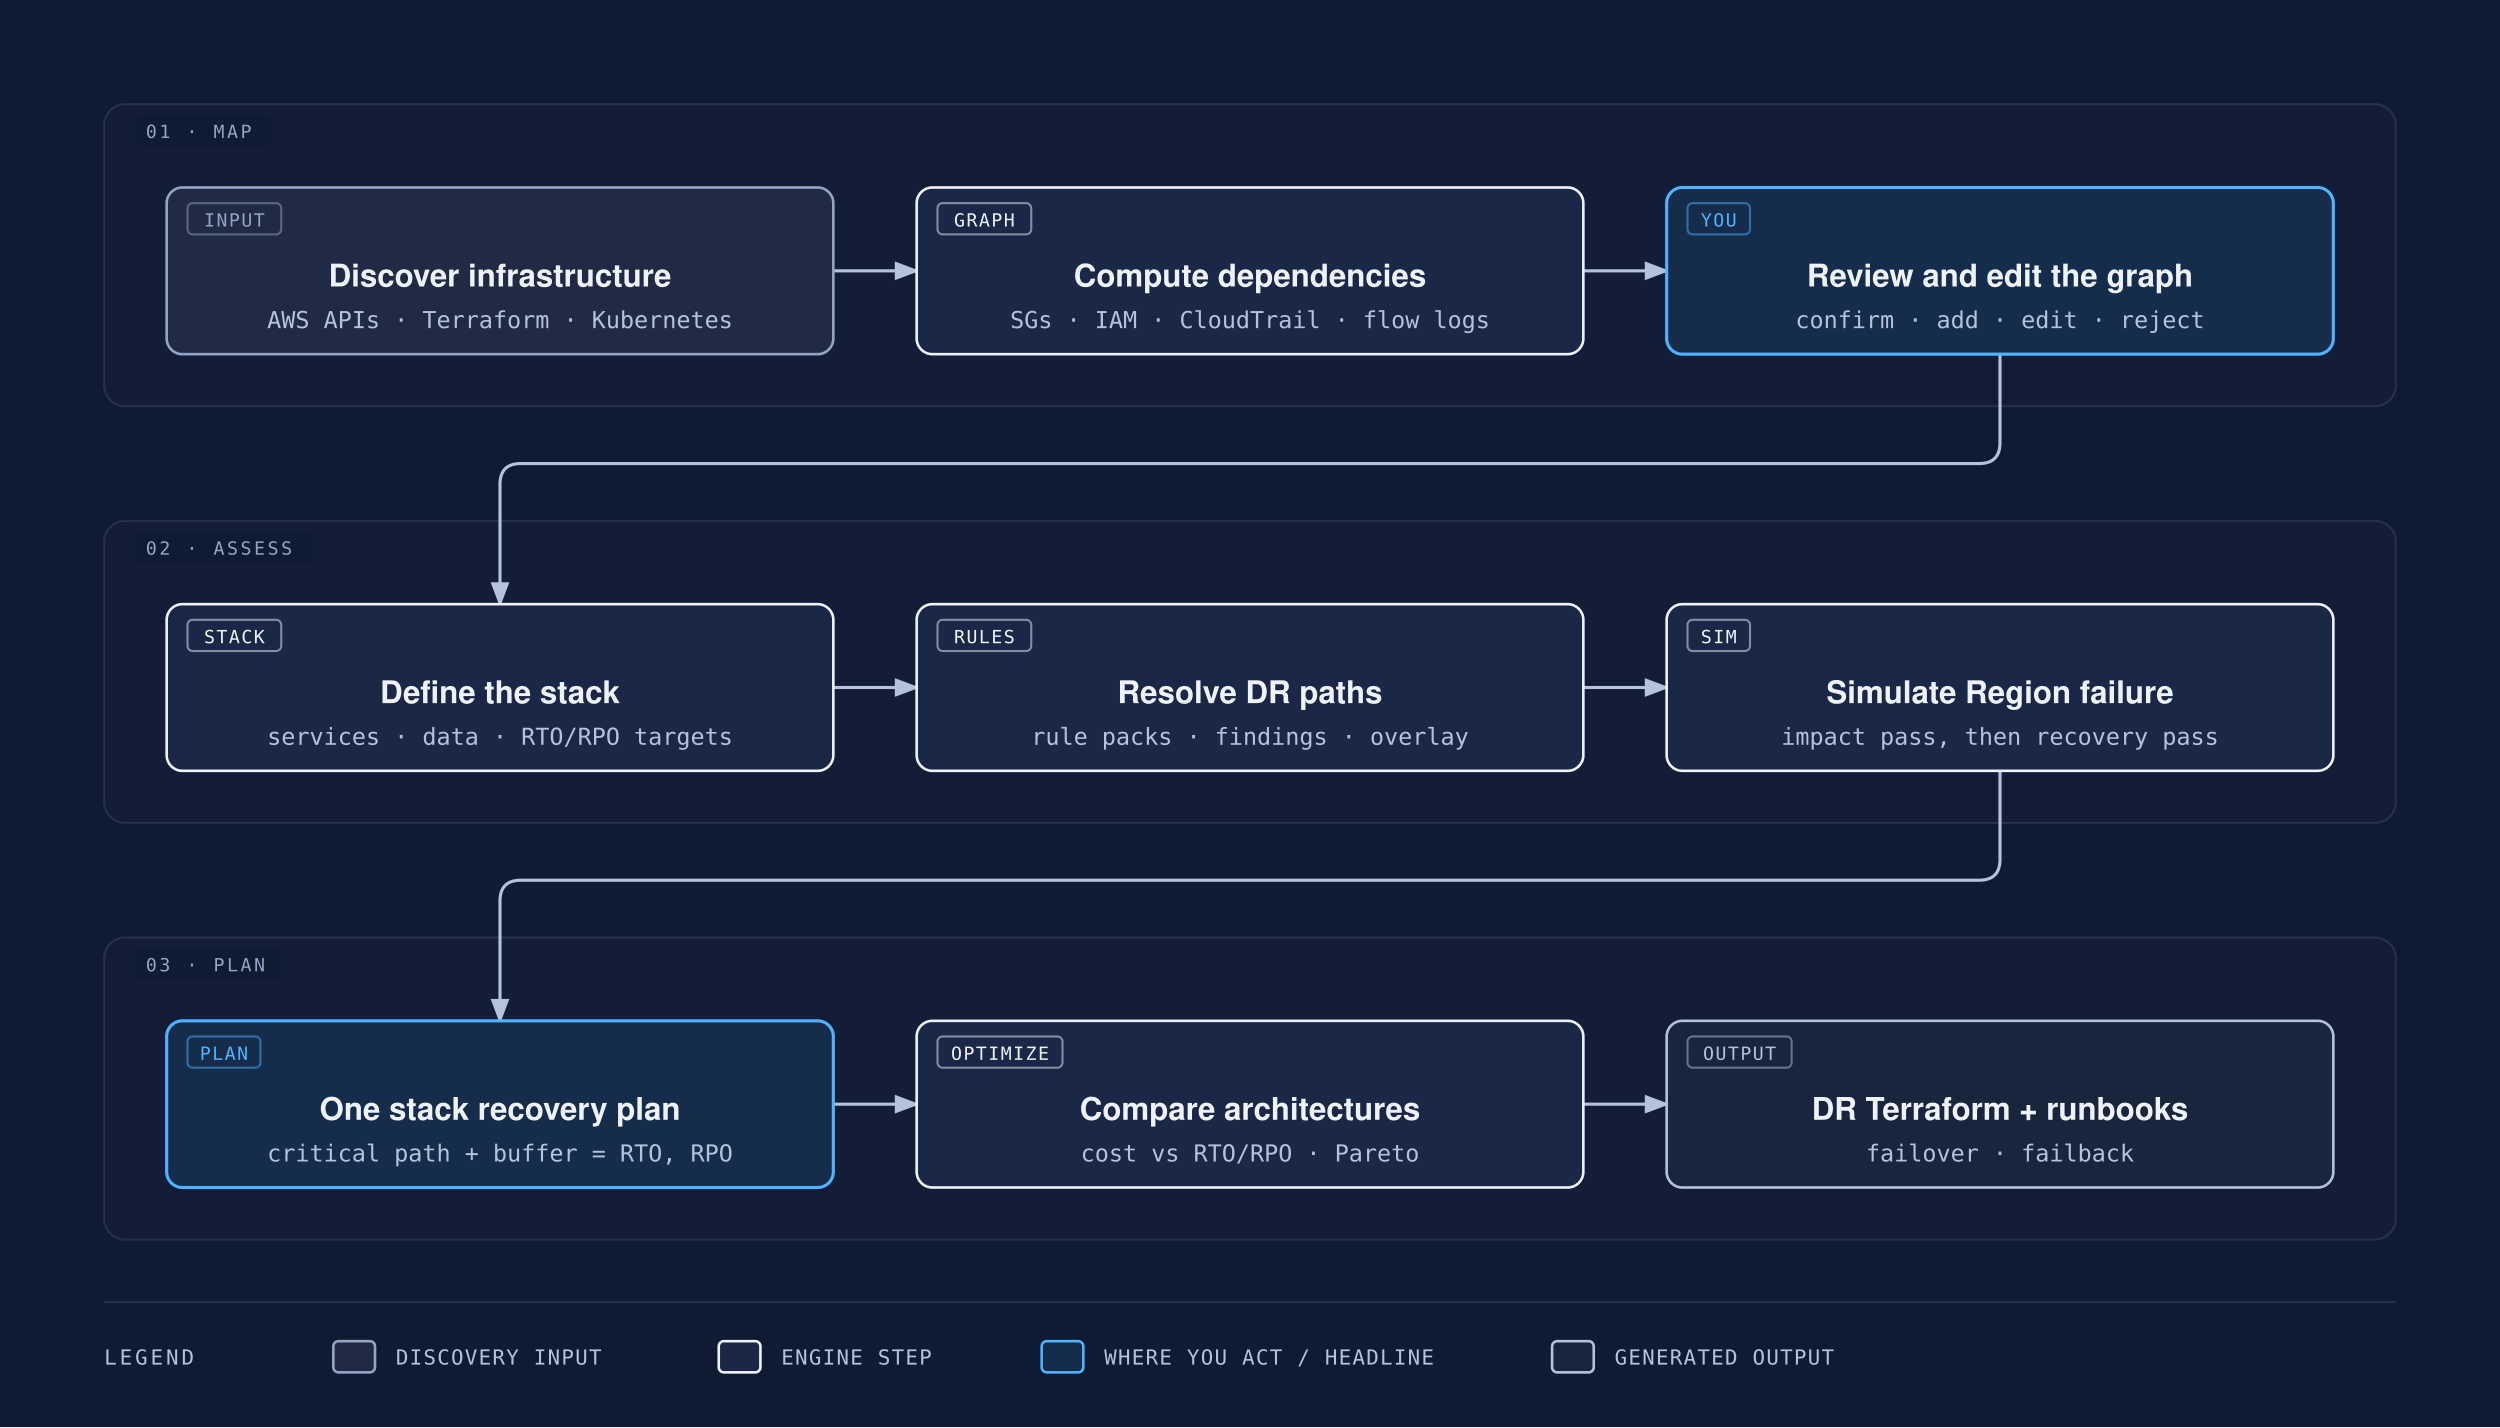
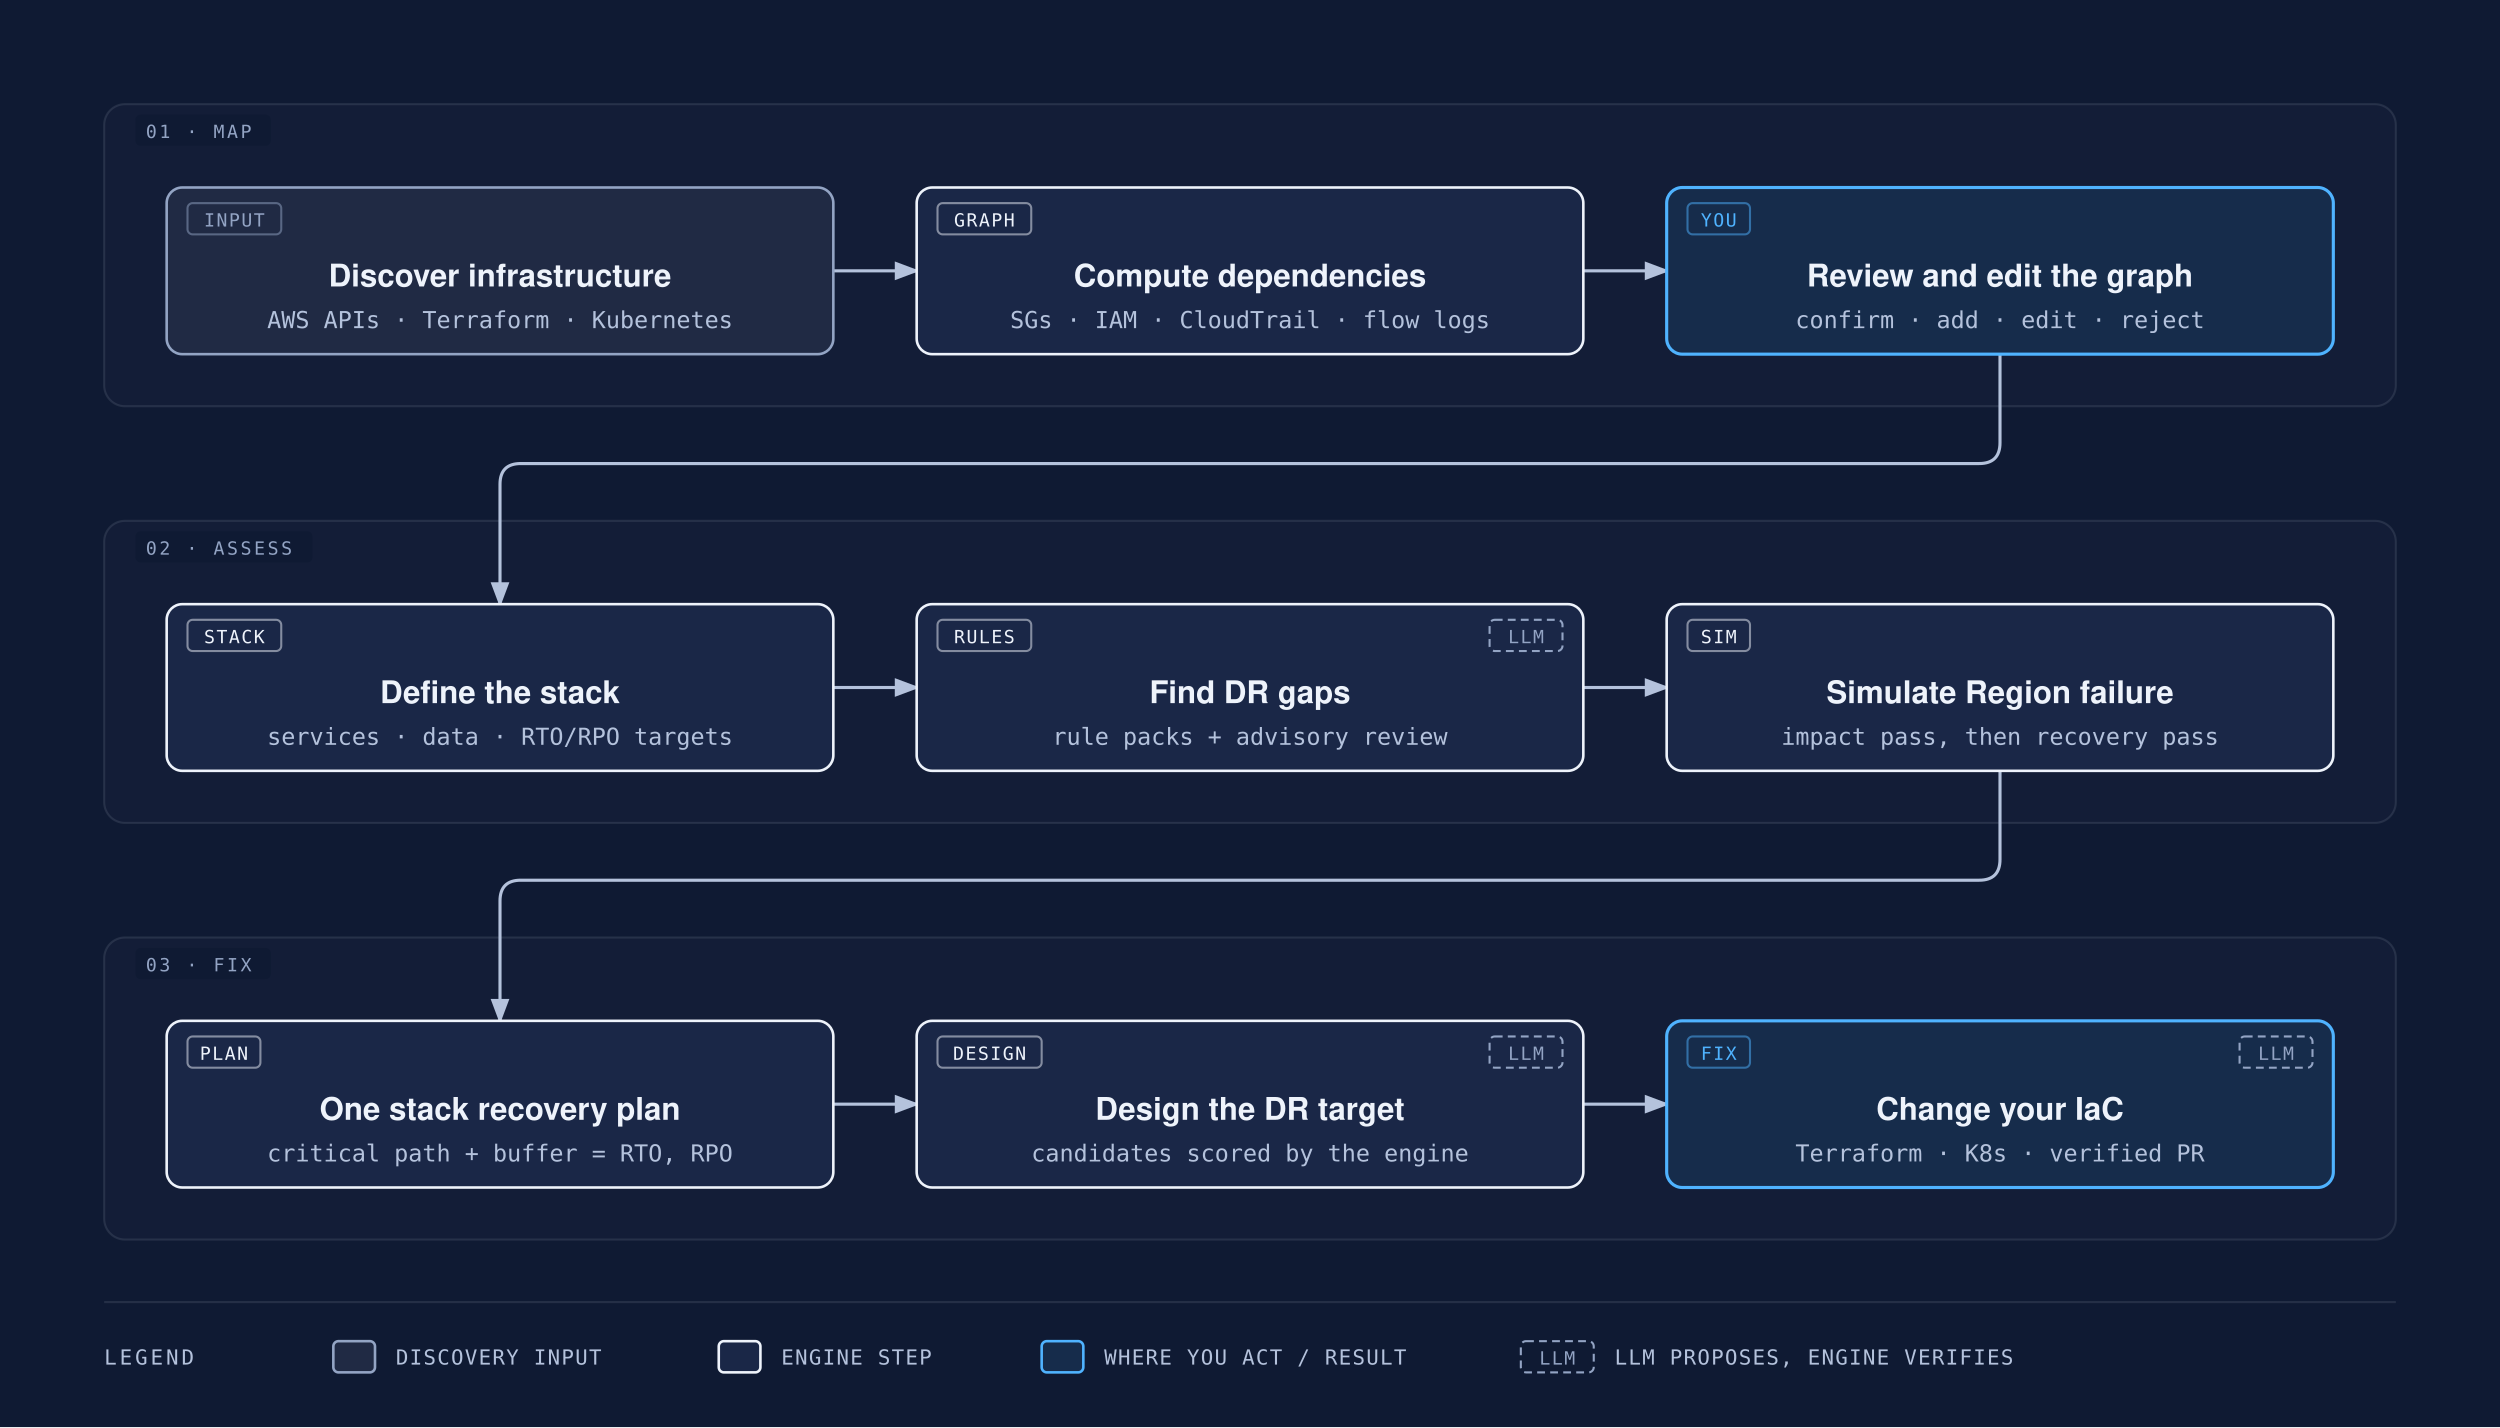
<svg xmlns="http://www.w3.org/2000/svg" viewBox="0 0 960 548" role="img" aria-labelledby="how-it-works-dark-title how-it-works-dark-desc" id="how-it-works-dark-root">
  <defs>
    <style>#how-it-works-dark-root { font-family: 'Geist', system-ui, -apple-system, 'Segoe UI', Helvetica, Arial, sans-serif; color: #eef3fb; }
      #how-it-works-dark-root .diagram-container { width: 100%; overflow-x: auto; }
      @media print {
#how-it-works-dark-root .diagram-container { overflow-x: visible; }
}</style>
    <marker id="how-it-works-dark-how-it-works-dark-arrow" markerWidth="8" markerHeight="6" refX="7" refY="3" orient="auto">
      <polygon points="0 0, 8 3, 0 6" fill="#b4c2dc" />
    </marker>
  </defs>
  <rect width="100%" height="100%" fill="#0f1a33" />
  <rect x="40" y="40" width="880" height="116" rx="8" fill="#eef3fb" stroke="rgba(238,243,251,0.1)" stroke-width="0.8" fill-opacity="0.02" />
  <rect x="52" y="44" width="52" height="12" rx="2" fill="#0f1a33" />
  <text x="56" y="53" fill="#93a4c4" font-size="7" font-family="'Geist Mono', ui-monospace, 'SF Mono', Menlo, Consolas, monospace" letter-spacing="0.14em">01 · MAP</text>
  <rect x="40" y="200" width="880" height="116" rx="8" fill="#eef3fb" stroke="rgba(238,243,251,0.1)" stroke-width="0.8" fill-opacity="0.02" />
  <rect x="52" y="204" width="68" height="12" rx="2" fill="#0f1a33" />
  <text x="56" y="213" fill="#93a4c4" font-size="7" font-family="'Geist Mono', ui-monospace, 'SF Mono', Menlo, Consolas, monospace" letter-spacing="0.14em">02 · ASSESS</text>
  <rect x="40" y="360" width="880" height="116" rx="8" fill="#eef3fb" stroke="rgba(238,243,251,0.1)" stroke-width="0.8" fill-opacity="0.02" />
-   <rect x="52" y="364" width="56" height="12" rx="2" fill="#0f1a33" />
-   <text x="56" y="373" fill="#93a4c4" font-size="7" font-family="'Geist Mono', ui-monospace, 'SF Mono', Menlo, Consolas, monospace" letter-spacing="0.14em">03 · PLAN</text>
+   <rect x="52" y="364" width="52" height="12" rx="2" fill="#0f1a33" />
+   <text x="56" y="373" fill="#93a4c4" font-size="7" font-family="'Geist Mono', ui-monospace, 'SF Mono', Menlo, Consolas, monospace" letter-spacing="0.14em">03 · FIX</text>
  <path d="M 320,104 H 352" stroke="#b4c2dc" stroke-width="1.2" fill="none" marker-end="url(#how-it-works-dark-how-it-works-dark-arrow)" />
  <path d="M 608,104 H 640" stroke="#b4c2dc" stroke-width="1.2" fill="none" marker-end="url(#how-it-works-dark-how-it-works-dark-arrow)" />
  <path d="M 320,264 H 352" stroke="#b4c2dc" stroke-width="1.2" fill="none" marker-end="url(#how-it-works-dark-how-it-works-dark-arrow)" />
  <path d="M 608,264 H 640" stroke="#b4c2dc" stroke-width="1.2" fill="none" marker-end="url(#how-it-works-dark-how-it-works-dark-arrow)" />
  <path d="M 320,424 H 352" stroke="#b4c2dc" stroke-width="1.2" fill="none" marker-end="url(#how-it-works-dark-how-it-works-dark-arrow)" />
  <path d="M 608,424 H 640" stroke="#b4c2dc" stroke-width="1.2" fill="none" marker-end="url(#how-it-works-dark-how-it-works-dark-arrow)" />
  <path d="M 768,136 V 170 Q 768,178 760,178 H 200 Q 192,178 192,186 V 232" stroke="#b4c2dc" stroke-width="1.2" fill="none" marker-end="url(#how-it-works-dark-how-it-works-dark-arrow)" />
  <path d="M 768,296 V 330 Q 768,338 760,338 H 200 Q 192,338 192,346 V 392" stroke="#b4c2dc" stroke-width="1.2" fill="none" marker-end="url(#how-it-works-dark-how-it-works-dark-arrow)" />
  <rect x="64" y="72" width="256" height="64" rx="6" fill="#0f1a33" />
  <rect x="64" y="72" width="256" height="64" rx="6" fill="#b4c2dc" stroke="#93a4c4" stroke-width="1" fill-opacity="0.10" />
  <rect x="72" y="78" width="36" height="12" rx="2" fill="none" stroke="#93a4c4" stroke-opacity="0.5" stroke-width="0.8" />
  <text x="90" y="87" fill="#93a4c4" font-size="7" font-family="'Geist Mono', ui-monospace, 'SF Mono', Menlo, Consolas, monospace" text-anchor="middle" letter-spacing="0.08em">INPUT</text>
  <text x="192" y="110" fill="#eef3fb" font-size="12" font-weight="600" font-family="'Geist', system-ui, -apple-system, 'Segoe UI', Helvetica, Arial, sans-serif" text-anchor="middle">Discover infrastructure</text>
  <text x="192" y="126" fill="#b4c2dc" font-size="9" font-family="'Geist Mono', ui-monospace, 'SF Mono', Menlo, Consolas, monospace" text-anchor="middle">AWS APIs · Terraform · Kubernetes</text>
  <rect x="352" y="72" width="256" height="64" rx="6" fill="#0f1a33" />
  <rect x="352" y="72" width="256" height="64" rx="6" fill="#1a2747" stroke="#eef3fb" stroke-width="1" />
  <rect x="360" y="78" width="36" height="12" rx="2" fill="none" stroke="#eef3fb" stroke-opacity="0.5" stroke-width="0.8" />
  <text x="378" y="87" fill="#eef3fb" font-size="7" font-family="'Geist Mono', ui-monospace, 'SF Mono', Menlo, Consolas, monospace" text-anchor="middle" letter-spacing="0.08em">GRAPH</text>
  <text x="480" y="110" fill="#eef3fb" font-size="12" font-weight="600" font-family="'Geist', system-ui, -apple-system, 'Segoe UI', Helvetica, Arial, sans-serif" text-anchor="middle">Compute dependencies</text>
  <text x="480" y="126" fill="#b4c2dc" font-size="9" font-family="'Geist Mono', ui-monospace, 'SF Mono', Menlo, Consolas, monospace" text-anchor="middle">SGs · IAM · CloudTrail · flow logs</text>
  <rect x="640" y="72" width="256" height="64" rx="6" fill="#0f1a33" />
  <rect x="640" y="72" width="256" height="64" rx="6" fill="#4fb3ff" stroke="#4fb3ff" stroke-width="1.2" fill-opacity="0.12" />
  <rect x="648" y="78" width="24" height="12" rx="2" fill="none" stroke="#4fb3ff" stroke-opacity="0.5" stroke-width="0.8" />
  <text x="660" y="87" fill="#4fb3ff" font-size="7" font-family="'Geist Mono', ui-monospace, 'SF Mono', Menlo, Consolas, monospace" text-anchor="middle" letter-spacing="0.08em">YOU</text>
  <text x="768" y="110" fill="#eef3fb" font-size="12" font-weight="600" font-family="'Geist', system-ui, -apple-system, 'Segoe UI', Helvetica, Arial, sans-serif" text-anchor="middle">Review and edit the graph</text>
  <text x="768" y="126" fill="#b4c2dc" font-size="9" font-family="'Geist Mono', ui-monospace, 'SF Mono', Menlo, Consolas, monospace" text-anchor="middle">confirm · add · edit · reject</text>
  <rect x="64" y="232" width="256" height="64" rx="6" fill="#0f1a33" />
  <rect x="64" y="232" width="256" height="64" rx="6" fill="#1a2747" stroke="#eef3fb" stroke-width="1" />
  <rect x="72" y="238" width="36" height="12" rx="2" fill="none" stroke="#eef3fb" stroke-opacity="0.5" stroke-width="0.8" />
  <text x="90" y="247" fill="#eef3fb" font-size="7" font-family="'Geist Mono', ui-monospace, 'SF Mono', Menlo, Consolas, monospace" text-anchor="middle" letter-spacing="0.08em">STACK</text>
  <text x="192" y="270" fill="#eef3fb" font-size="12" font-weight="600" font-family="'Geist', system-ui, -apple-system, 'Segoe UI', Helvetica, Arial, sans-serif" text-anchor="middle">Define the stack</text>
  <text x="192" y="286" fill="#b4c2dc" font-size="9" font-family="'Geist Mono', ui-monospace, 'SF Mono', Menlo, Consolas, monospace" text-anchor="middle">services · data · RTO/RPO targets</text>
  <rect x="352" y="232" width="256" height="64" rx="6" fill="#0f1a33" />
  <rect x="352" y="232" width="256" height="64" rx="6" fill="#1a2747" stroke="#eef3fb" stroke-width="1" />
  <rect x="360" y="238" width="36" height="12" rx="2" fill="none" stroke="#eef3fb" stroke-opacity="0.5" stroke-width="0.8" />
  <text x="378" y="247" fill="#eef3fb" font-size="7" font-family="'Geist Mono', ui-monospace, 'SF Mono', Menlo, Consolas, monospace" text-anchor="middle" letter-spacing="0.08em">RULES</text>
-   <text x="480" y="270" fill="#eef3fb" font-size="12" font-weight="600" font-family="'Geist', system-ui, -apple-system, 'Segoe UI', Helvetica, Arial, sans-serif" text-anchor="middle">Resolve DR paths</text>
-   <text x="480" y="286" fill="#b4c2dc" font-size="9" font-family="'Geist Mono', ui-monospace, 'SF Mono', Menlo, Consolas, monospace" text-anchor="middle">rule packs · findings · overlay</text>
+   <rect x="572" y="238" width="28" height="12" rx="2" fill="none" stroke="#93a4c4" stroke-width="0.8" stroke-dasharray="3,2" />
+   <text x="586" y="247" fill="#93a4c4" font-size="7" font-family="'Geist Mono', ui-monospace, 'SF Mono', Menlo, Consolas, monospace" text-anchor="middle" letter-spacing="0.08em">LLM</text>
+   <text x="480" y="270" fill="#eef3fb" font-size="12" font-weight="600" font-family="'Geist', system-ui, -apple-system, 'Segoe UI', Helvetica, Arial, sans-serif" text-anchor="middle">Find DR gaps</text>
+   <text x="480" y="286" fill="#b4c2dc" font-size="9" font-family="'Geist Mono', ui-monospace, 'SF Mono', Menlo, Consolas, monospace" text-anchor="middle">rule packs + advisory review</text>
  <rect x="640" y="232" width="256" height="64" rx="6" fill="#0f1a33" />
  <rect x="640" y="232" width="256" height="64" rx="6" fill="#1a2747" stroke="#eef3fb" stroke-width="1" />
  <rect x="648" y="238" width="24" height="12" rx="2" fill="none" stroke="#eef3fb" stroke-opacity="0.5" stroke-width="0.8" />
  <text x="660" y="247" fill="#eef3fb" font-size="7" font-family="'Geist Mono', ui-monospace, 'SF Mono', Menlo, Consolas, monospace" text-anchor="middle" letter-spacing="0.08em">SIM</text>
  <text x="768" y="270" fill="#eef3fb" font-size="12" font-weight="600" font-family="'Geist', system-ui, -apple-system, 'Segoe UI', Helvetica, Arial, sans-serif" text-anchor="middle">Simulate Region failure</text>
  <text x="768" y="286" fill="#b4c2dc" font-size="9" font-family="'Geist Mono', ui-monospace, 'SF Mono', Menlo, Consolas, monospace" text-anchor="middle">impact pass, then recovery pass</text>
  <rect x="64" y="392" width="256" height="64" rx="6" fill="#0f1a33" />
-   <rect x="64" y="392" width="256" height="64" rx="6" fill="#4fb3ff" stroke="#4fb3ff" stroke-width="1.2" fill-opacity="0.12" />
-   <rect x="72" y="398" width="28" height="12" rx="2" fill="none" stroke="#4fb3ff" stroke-opacity="0.5" stroke-width="0.8" />
-   <text x="86" y="407" fill="#4fb3ff" font-size="7" font-family="'Geist Mono', ui-monospace, 'SF Mono', Menlo, Consolas, monospace" text-anchor="middle" letter-spacing="0.08em">PLAN</text>
+   <rect x="64" y="392" width="256" height="64" rx="6" fill="#1a2747" stroke="#eef3fb" stroke-width="1" />
+   <rect x="72" y="398" width="28" height="12" rx="2" fill="none" stroke="#eef3fb" stroke-opacity="0.5" stroke-width="0.8" />
+   <text x="86" y="407" fill="#eef3fb" font-size="7" font-family="'Geist Mono', ui-monospace, 'SF Mono', Menlo, Consolas, monospace" text-anchor="middle" letter-spacing="0.08em">PLAN</text>
  <text x="192" y="430" fill="#eef3fb" font-size="12" font-weight="600" font-family="'Geist', system-ui, -apple-system, 'Segoe UI', Helvetica, Arial, sans-serif" text-anchor="middle">One stack recovery plan</text>
  <text x="192" y="446" fill="#b4c2dc" font-size="9" font-family="'Geist Mono', ui-monospace, 'SF Mono', Menlo, Consolas, monospace" text-anchor="middle">critical path + buffer = RTO, RPO</text>
  <rect x="352" y="392" width="256" height="64" rx="6" fill="#0f1a33" />
  <rect x="352" y="392" width="256" height="64" rx="6" fill="#1a2747" stroke="#eef3fb" stroke-width="1" />
-   <rect x="360" y="398" width="48" height="12" rx="2" fill="none" stroke="#eef3fb" stroke-opacity="0.5" stroke-width="0.8" />
-   <text x="384" y="407" fill="#eef3fb" font-size="7" font-family="'Geist Mono', ui-monospace, 'SF Mono', Menlo, Consolas, monospace" text-anchor="middle" letter-spacing="0.08em">OPTIMIZE</text>
-   <text x="480" y="430" fill="#eef3fb" font-size="12" font-weight="600" font-family="'Geist', system-ui, -apple-system, 'Segoe UI', Helvetica, Arial, sans-serif" text-anchor="middle">Compare architectures</text>
-   <text x="480" y="446" fill="#b4c2dc" font-size="9" font-family="'Geist Mono', ui-monospace, 'SF Mono', Menlo, Consolas, monospace" text-anchor="middle">cost vs RTO/RPO · Pareto</text>
+   <rect x="360" y="398" width="40" height="12" rx="2" fill="none" stroke="#eef3fb" stroke-opacity="0.5" stroke-width="0.8" />
+   <text x="380" y="407" fill="#eef3fb" font-size="7" font-family="'Geist Mono', ui-monospace, 'SF Mono', Menlo, Consolas, monospace" text-anchor="middle" letter-spacing="0.08em">DESIGN</text>
+   <rect x="572" y="398" width="28" height="12" rx="2" fill="none" stroke="#93a4c4" stroke-width="0.8" stroke-dasharray="3,2" />
+   <text x="586" y="407" fill="#93a4c4" font-size="7" font-family="'Geist Mono', ui-monospace, 'SF Mono', Menlo, Consolas, monospace" text-anchor="middle" letter-spacing="0.08em">LLM</text>
+   <text x="480" y="430" fill="#eef3fb" font-size="12" font-weight="600" font-family="'Geist', system-ui, -apple-system, 'Segoe UI', Helvetica, Arial, sans-serif" text-anchor="middle">Design the DR target</text>
+   <text x="480" y="446" fill="#b4c2dc" font-size="9" font-family="'Geist Mono', ui-monospace, 'SF Mono', Menlo, Consolas, monospace" text-anchor="middle">candidates scored by the engine</text>
  <rect x="640" y="392" width="256" height="64" rx="6" fill="#0f1a33" />
-   <rect x="640" y="392" width="256" height="64" rx="6" fill="#eef3fb" stroke="#b4c2dc" stroke-width="1" fill-opacity="0.05" />
-   <rect x="648" y="398" width="40" height="12" rx="2" fill="none" stroke="#b4c2dc" stroke-opacity="0.5" stroke-width="0.8" />
-   <text x="668" y="407" fill="#b4c2dc" font-size="7" font-family="'Geist Mono', ui-monospace, 'SF Mono', Menlo, Consolas, monospace" text-anchor="middle" letter-spacing="0.08em">OUTPUT</text>
-   <text x="768" y="430" fill="#eef3fb" font-size="12" font-weight="600" font-family="'Geist', system-ui, -apple-system, 'Segoe UI', Helvetica, Arial, sans-serif" text-anchor="middle">DR Terraform + runbooks</text>
-   <text x="768" y="446" fill="#b4c2dc" font-size="9" font-family="'Geist Mono', ui-monospace, 'SF Mono', Menlo, Consolas, monospace" text-anchor="middle">failover · failback</text>
+   <rect x="640" y="392" width="256" height="64" rx="6" fill="#4fb3ff" stroke="#4fb3ff" stroke-width="1.2" fill-opacity="0.12" />
+   <rect x="648" y="398" width="24" height="12" rx="2" fill="none" stroke="#4fb3ff" stroke-opacity="0.5" stroke-width="0.8" />
+   <text x="660" y="407" fill="#4fb3ff" font-size="7" font-family="'Geist Mono', ui-monospace, 'SF Mono', Menlo, Consolas, monospace" text-anchor="middle" letter-spacing="0.08em">FIX</text>
+   <rect x="860" y="398" width="28" height="12" rx="2" fill="none" stroke="#93a4c4" stroke-width="0.8" stroke-dasharray="3,2" />
+   <text x="874" y="407" fill="#93a4c4" font-size="7" font-family="'Geist Mono', ui-monospace, 'SF Mono', Menlo, Consolas, monospace" text-anchor="middle" letter-spacing="0.08em">LLM</text>
+   <text x="768" y="430" fill="#eef3fb" font-size="12" font-weight="600" font-family="'Geist', system-ui, -apple-system, 'Segoe UI', Helvetica, Arial, sans-serif" text-anchor="middle">Change your IaC</text>
+   <text x="768" y="446" fill="#b4c2dc" font-size="9" font-family="'Geist Mono', ui-monospace, 'SF Mono', Menlo, Consolas, monospace" text-anchor="middle">Terraform · K8s · verified PR</text>
  <line x1="40" y1="500" x2="920" y2="500" stroke="rgba(238,243,251,0.1)" stroke-width="0.8" />
  <text x="40" y="524" fill="#b4c2dc" font-size="8" font-family="'Geist Mono', ui-monospace, 'SF Mono', Menlo, Consolas, monospace" letter-spacing="0.14em">LEGEND</text>
  <rect x="128" y="515" width="16" height="12" rx="2" fill="#0f1a33" />
  <rect x="128" y="515" width="16" height="12" rx="2" fill="#b4c2dc" stroke="#93a4c4" stroke-width="1" fill-opacity="0.10" />
  <text x="152" y="524" fill="#b4c2dc" font-size="8" font-family="'Geist Mono', ui-monospace, 'SF Mono', Menlo, Consolas, monospace" letter-spacing="0.06em">DISCOVERY INPUT</text>
  <rect x="276" y="515" width="16" height="12" rx="2" fill="#0f1a33" />
  <rect x="276" y="515" width="16" height="12" rx="2" fill="#1a2747" stroke="#eef3fb" stroke-width="1" />
  <text x="300" y="524" fill="#b4c2dc" font-size="8" font-family="'Geist Mono', ui-monospace, 'SF Mono', Menlo, Consolas, monospace" letter-spacing="0.06em">ENGINE STEP</text>
  <rect x="400" y="515" width="16" height="12" rx="2" fill="#0f1a33" />
  <rect x="400" y="515" width="16" height="12" rx="2" fill="#4fb3ff" stroke="#4fb3ff" stroke-width="1" fill-opacity="0.12" />
-   <text x="424" y="524" fill="#b4c2dc" font-size="8" font-family="'Geist Mono', ui-monospace, 'SF Mono', Menlo, Consolas, monospace" letter-spacing="0.06em">WHERE YOU ACT / HEADLINE</text>
-   <rect x="596" y="515" width="16" height="12" rx="2" fill="#0f1a33" />
-   <rect x="596" y="515" width="16" height="12" rx="2" fill="#eef3fb" stroke="#b4c2dc" stroke-width="1" fill-opacity="0.05" />
-   <text x="620" y="524" fill="#b4c2dc" font-size="8" font-family="'Geist Mono', ui-monospace, 'SF Mono', Menlo, Consolas, monospace" letter-spacing="0.06em">GENERATED OUTPUT</text>
+   <text x="424" y="524" fill="#b4c2dc" font-size="8" font-family="'Geist Mono', ui-monospace, 'SF Mono', Menlo, Consolas, monospace" letter-spacing="0.06em">WHERE YOU ACT / RESULT</text>
+   <rect x="584" y="515" width="28" height="12" rx="2" fill="none" stroke="#93a4c4" stroke-width="0.8" stroke-dasharray="3,2" />
+   <text x="598" y="524" fill="#93a4c4" font-size="7" font-family="'Geist Mono', ui-monospace, 'SF Mono', Menlo, Consolas, monospace" text-anchor="middle" letter-spacing="0.08em">LLM</text>
+   <text x="620" y="524" fill="#b4c2dc" font-size="8" font-family="'Geist Mono', ui-monospace, 'SF Mono', Menlo, Consolas, monospace" letter-spacing="0.06em">LLM PROPOSES, ENGINE VERIFIES</text>
</svg>
